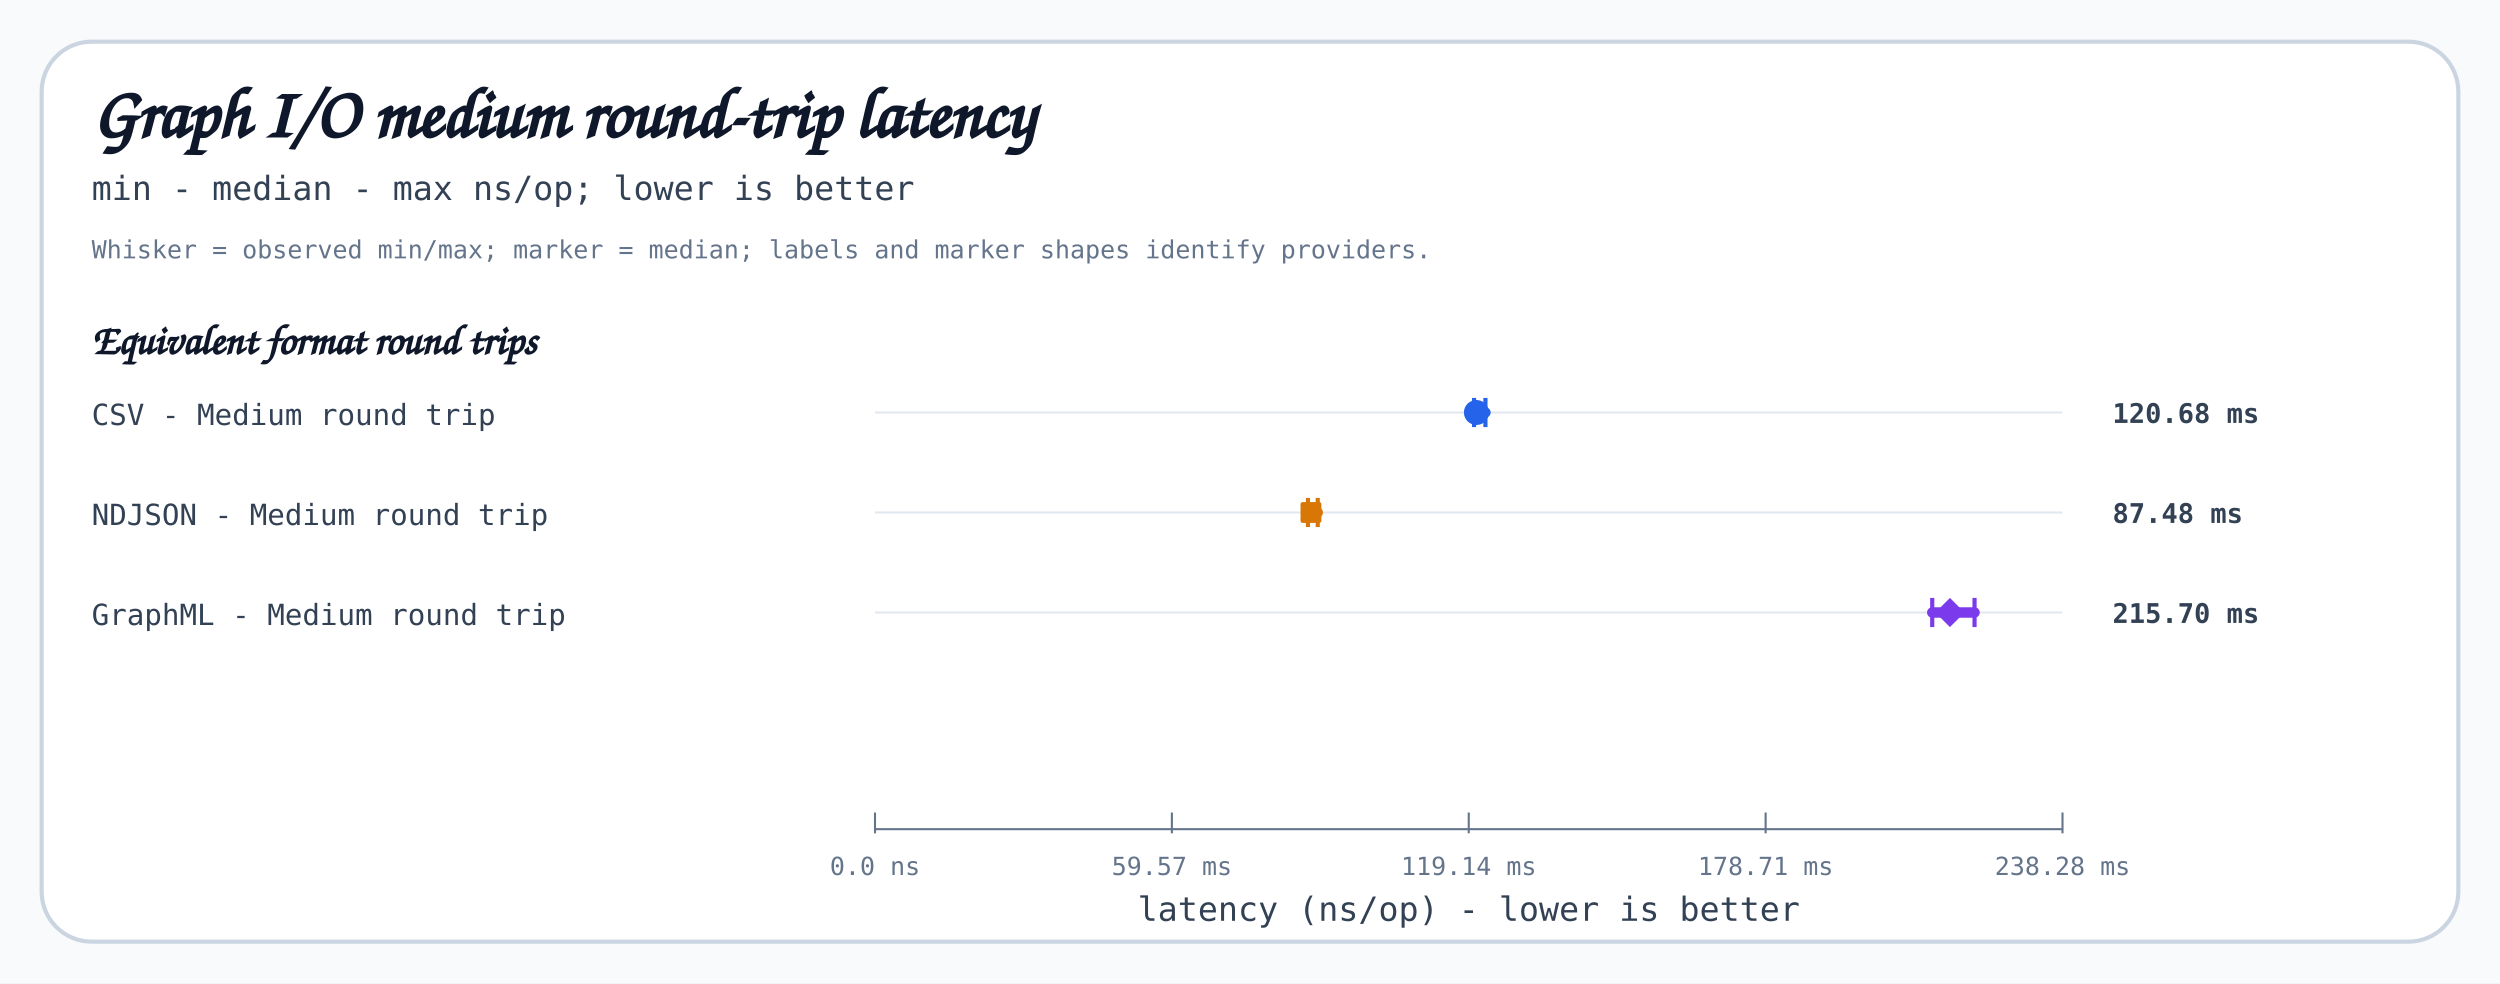
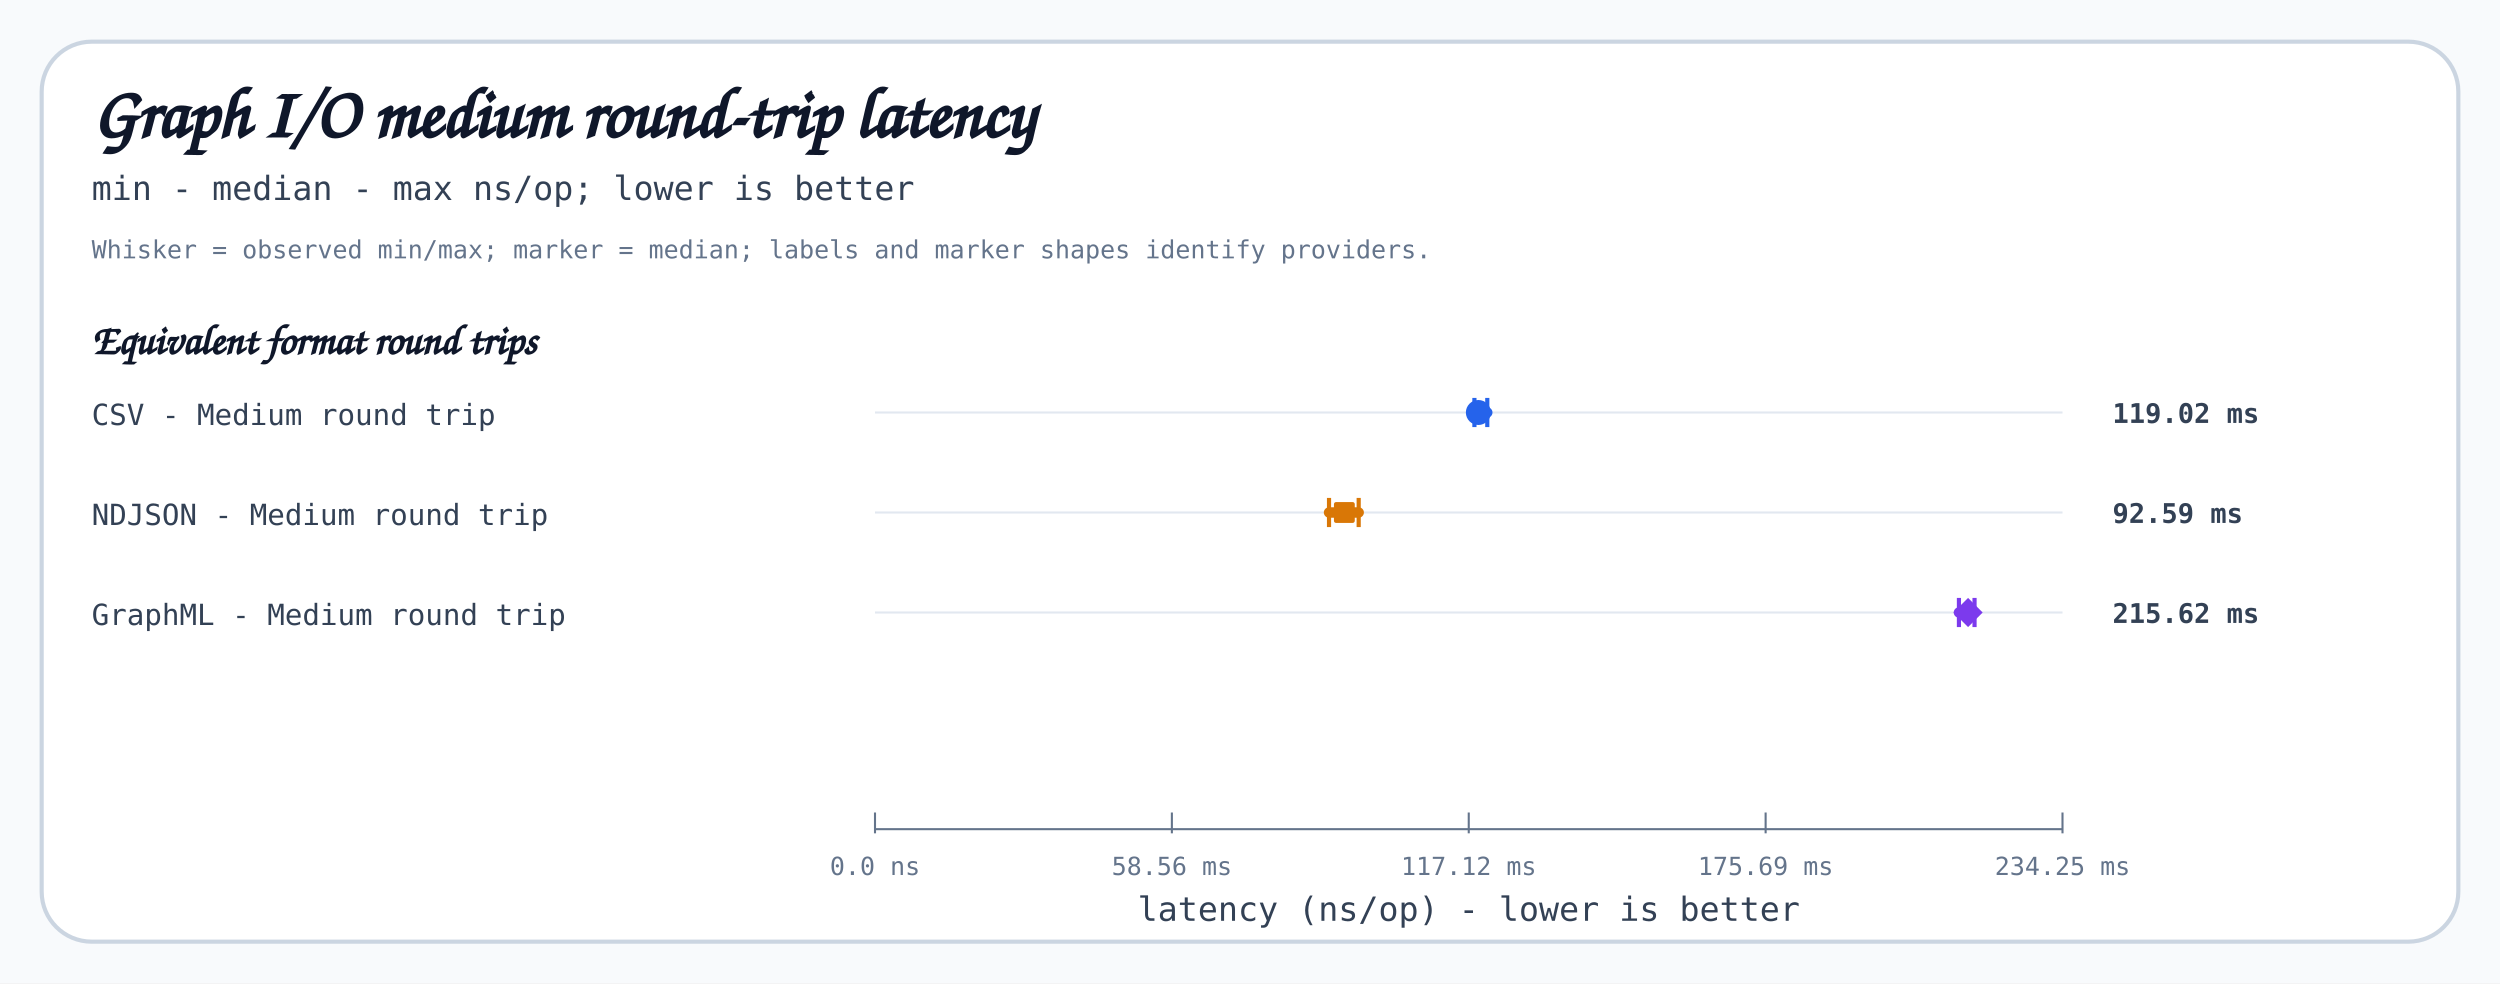
<svg xmlns="http://www.w3.org/2000/svg" width="1200" height="472" viewBox="0 0 1200 472">
  <defs>
    <style>
    .title{font-family:'Architects Daughter','Comic Sans MS',cursive;font-size:34px;font-weight:700;fill:#0F172A}
    .mono{font-family:'Comic Mono','SFMono-Regular',Consolas,monospace;fill:#334155}
    .subtitle{font-size:16px}.panel{font-size:20px;font-weight:700}.label{font-size:14px}.value{font-size:13px;font-weight:700}.axis{font-size:12px;fill:#64748B}
  </style>
  </defs>
  <rect width="1200" height="472" fill="#F8FAFC" />
  <rect x="20" y="20" width="1160" height="432" rx="24" fill="#FFFFFF" stroke="#CBD5E1" stroke-width="2" />
  <text x="44" y="66" class="title">Graph I/O medium round-trip latency</text>
  <text x="44" y="96" class="mono subtitle">min - median - max ns/op; lower is better</text>
  <text x="44" y="124" class="mono axis">Whisker = observed min/max; marker = median; labels and marker shapes identify providers.</text>
  <text x="44" y="170" class="title panel">Equivalent format round trips</text>
  <text x="44" y="204" class="mono label">CSV - Medium round trip</text>
  <line x1="420" y1="198" x2="990" y2="198" stroke="#E2E8F0" />
-   <line x1="707.556" y1="198" x2="713.01" y2="198" stroke="#2563EB" stroke-width="5" stroke-linecap="round" />
-   <line x1="707.556" y1="191" x2="707.556" y2="205" stroke="#2563EB" stroke-width="2" />
-   <line x1="713.01" y1="191" x2="713.01" y2="205" stroke="#2563EB" stroke-width="2" />
-   <circle cx="708.675" cy="198" r="6" fill="#2563EB" />
-   <text x="1014" y="203" class="mono value">120.68 ms</text>
+   <line x1="707.719" y1="198" x2="713.895" y2="198" stroke="#2563EB" stroke-width="5" stroke-linecap="round" />
+   <line x1="707.719" y1="191" x2="707.719" y2="205" stroke="#2563EB" stroke-width="2" />
+   <line x1="713.895" y1="191" x2="713.895" y2="205" stroke="#2563EB" stroke-width="2" />
+   <circle cx="709.616" cy="198" r="6" fill="#2563EB" />
+   <text x="1014" y="203" class="mono value">119.02 ms</text>
  <text x="44" y="252" class="mono label">NDJSON - Medium round trip</text>
  <line x1="420" y1="246" x2="990" y2="246" stroke="#E2E8F0" />
-   <line x1="627.82" y1="246" x2="632.522" y2="246" stroke="#D97706" stroke-width="5" stroke-linecap="round" />
-   <line x1="627.82" y1="239" x2="627.82" y2="253" stroke="#D97706" stroke-width="2" />
-   <line x1="632.522" y1="239" x2="632.522" y2="253" stroke="#D97706" stroke-width="2" />
-   <rect x="624.254" y="241" width="10" height="10" rx="1" fill="#D97706" />
-   <text x="1014" y="251" class="mono value">87.48 ms</text>
+   <line x1="637.929" y1="246" x2="652.17" y2="246" stroke="#D97706" stroke-width="5" stroke-linecap="round" />
+   <line x1="637.929" y1="239" x2="637.929" y2="253" stroke="#D97706" stroke-width="2" />
+   <line x1="652.17" y1="239" x2="652.17" y2="253" stroke="#D97706" stroke-width="2" />
+   <rect x="640.29" y="241" width="10" height="10" rx="1" fill="#D97706" />
+   <text x="1014" y="251" class="mono value">92.59 ms</text>
  <text x="44" y="300" class="mono label">GraphML - Medium round trip</text>
  <line x1="420" y1="294" x2="990" y2="294" stroke="#E2E8F0" />
-   <line x1="927.473" y1="294" x2="947.778" y2="294" stroke="#7C3AED" stroke-width="5" stroke-linecap="round" />
-   <line x1="927.473" y1="287" x2="927.473" y2="301" stroke="#7C3AED" stroke-width="2" />
+   <line x1="940.287" y1="294" x2="947.778" y2="294" stroke="#7C3AED" stroke-width="5" stroke-linecap="round" />
+   <line x1="940.287" y1="287" x2="940.287" y2="301" stroke="#7C3AED" stroke-width="2" />
  <line x1="947.778" y1="287" x2="947.778" y2="301" stroke="#7C3AED" stroke-width="2" />
-   <path d="M 935.969 287 L 942.969 294 L 935.969 301 L 928.969 294 Z" fill="#7C3AED" />
-   <text x="1014" y="299" class="mono value">215.70 ms</text>
+   <path d="M 944.678 287 L 951.678 294 L 944.678 301 L 937.678 294 Z" fill="#7C3AED" />
+   <text x="1014" y="299" class="mono value">215.62 ms</text>
  <line x1="420" y1="390" x2="420" y2="400" stroke="#64748B" />
  <text x="420" y="420" text-anchor="middle" class="mono axis">0.0 ns</text>
  <line x1="562.5" y1="390" x2="562.5" y2="400" stroke="#64748B" />
-   <text x="562.5" y="420" text-anchor="middle" class="mono axis">59.57 ms</text>
+   <text x="562.5" y="420" text-anchor="middle" class="mono axis">58.56 ms</text>
  <line x1="705" y1="390" x2="705" y2="400" stroke="#64748B" />
-   <text x="705" y="420" text-anchor="middle" class="mono axis">119.14 ms</text>
+   <text x="705" y="420" text-anchor="middle" class="mono axis">117.12 ms</text>
  <line x1="847.5" y1="390" x2="847.5" y2="400" stroke="#64748B" />
-   <text x="847.5" y="420" text-anchor="middle" class="mono axis">178.71 ms</text>
+   <text x="847.5" y="420" text-anchor="middle" class="mono axis">175.69 ms</text>
  <line x1="990" y1="390" x2="990" y2="400" stroke="#64748B" />
-   <text x="990" y="420" text-anchor="middle" class="mono axis">238.28 ms</text>
+   <text x="990" y="420" text-anchor="middle" class="mono axis">234.25 ms</text>
  <line x1="420" y1="398" x2="990" y2="398" stroke="#64748B" />
  <text x="705" y="442" text-anchor="middle" class="mono subtitle">latency (ns/op) - lower is better</text>
</svg>
